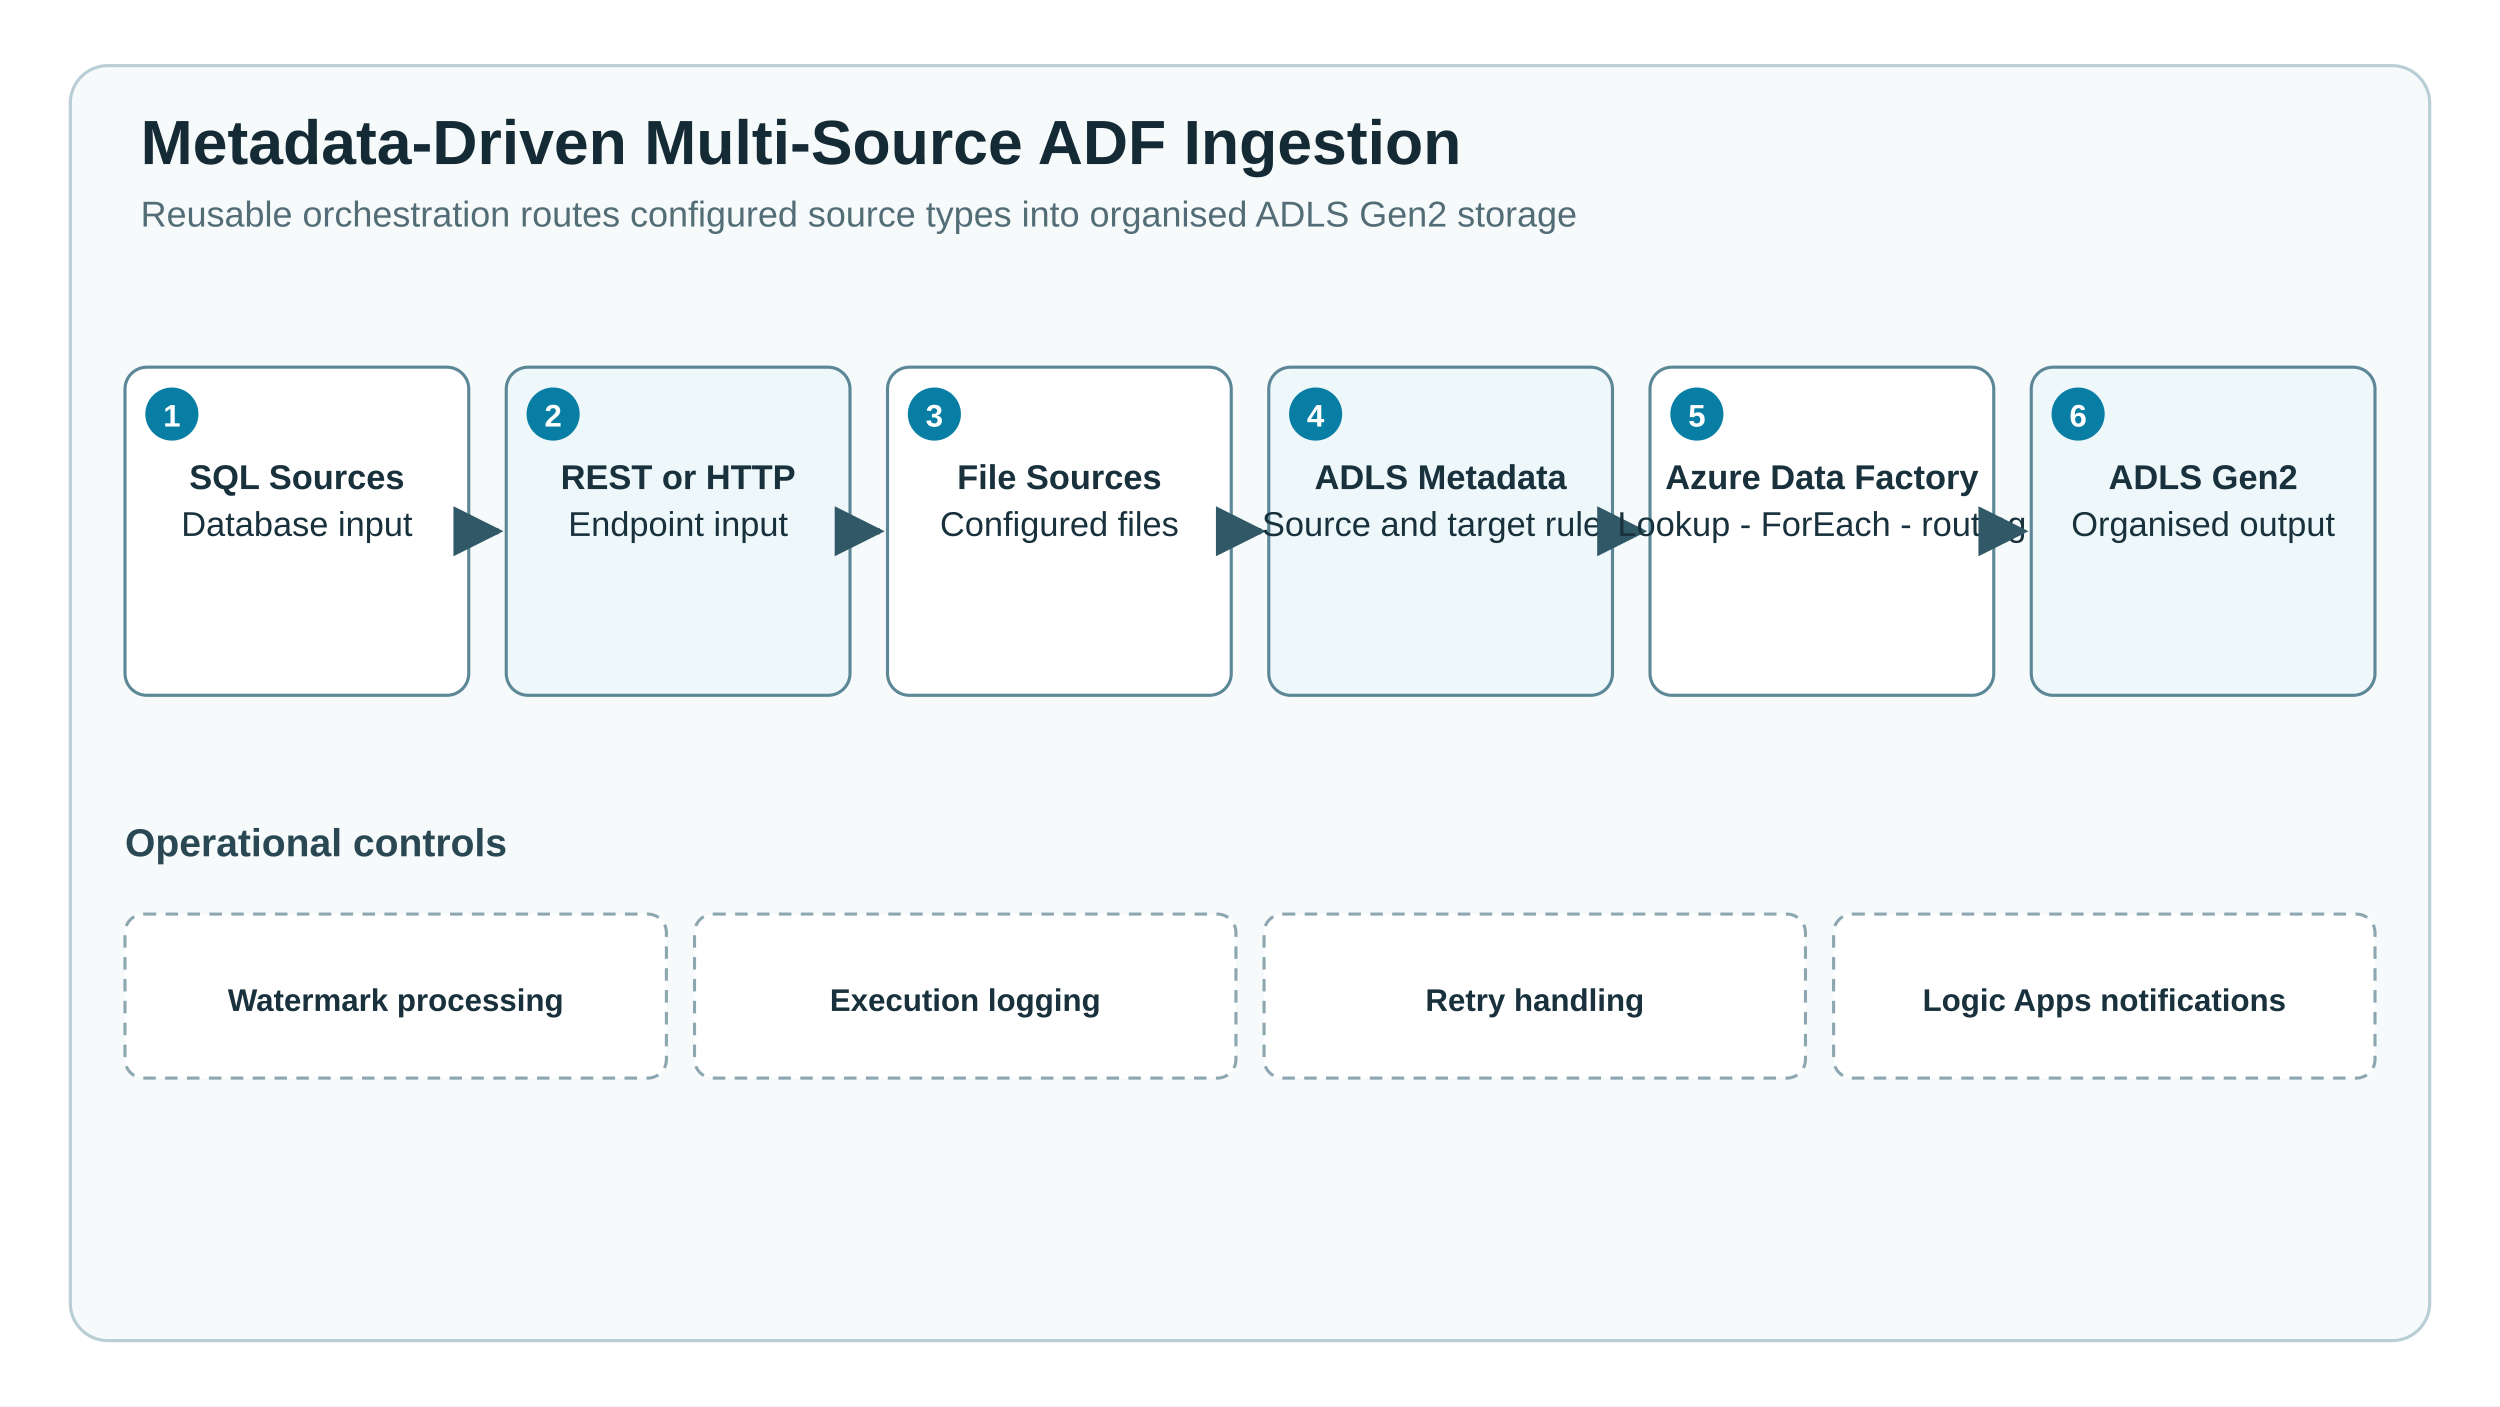
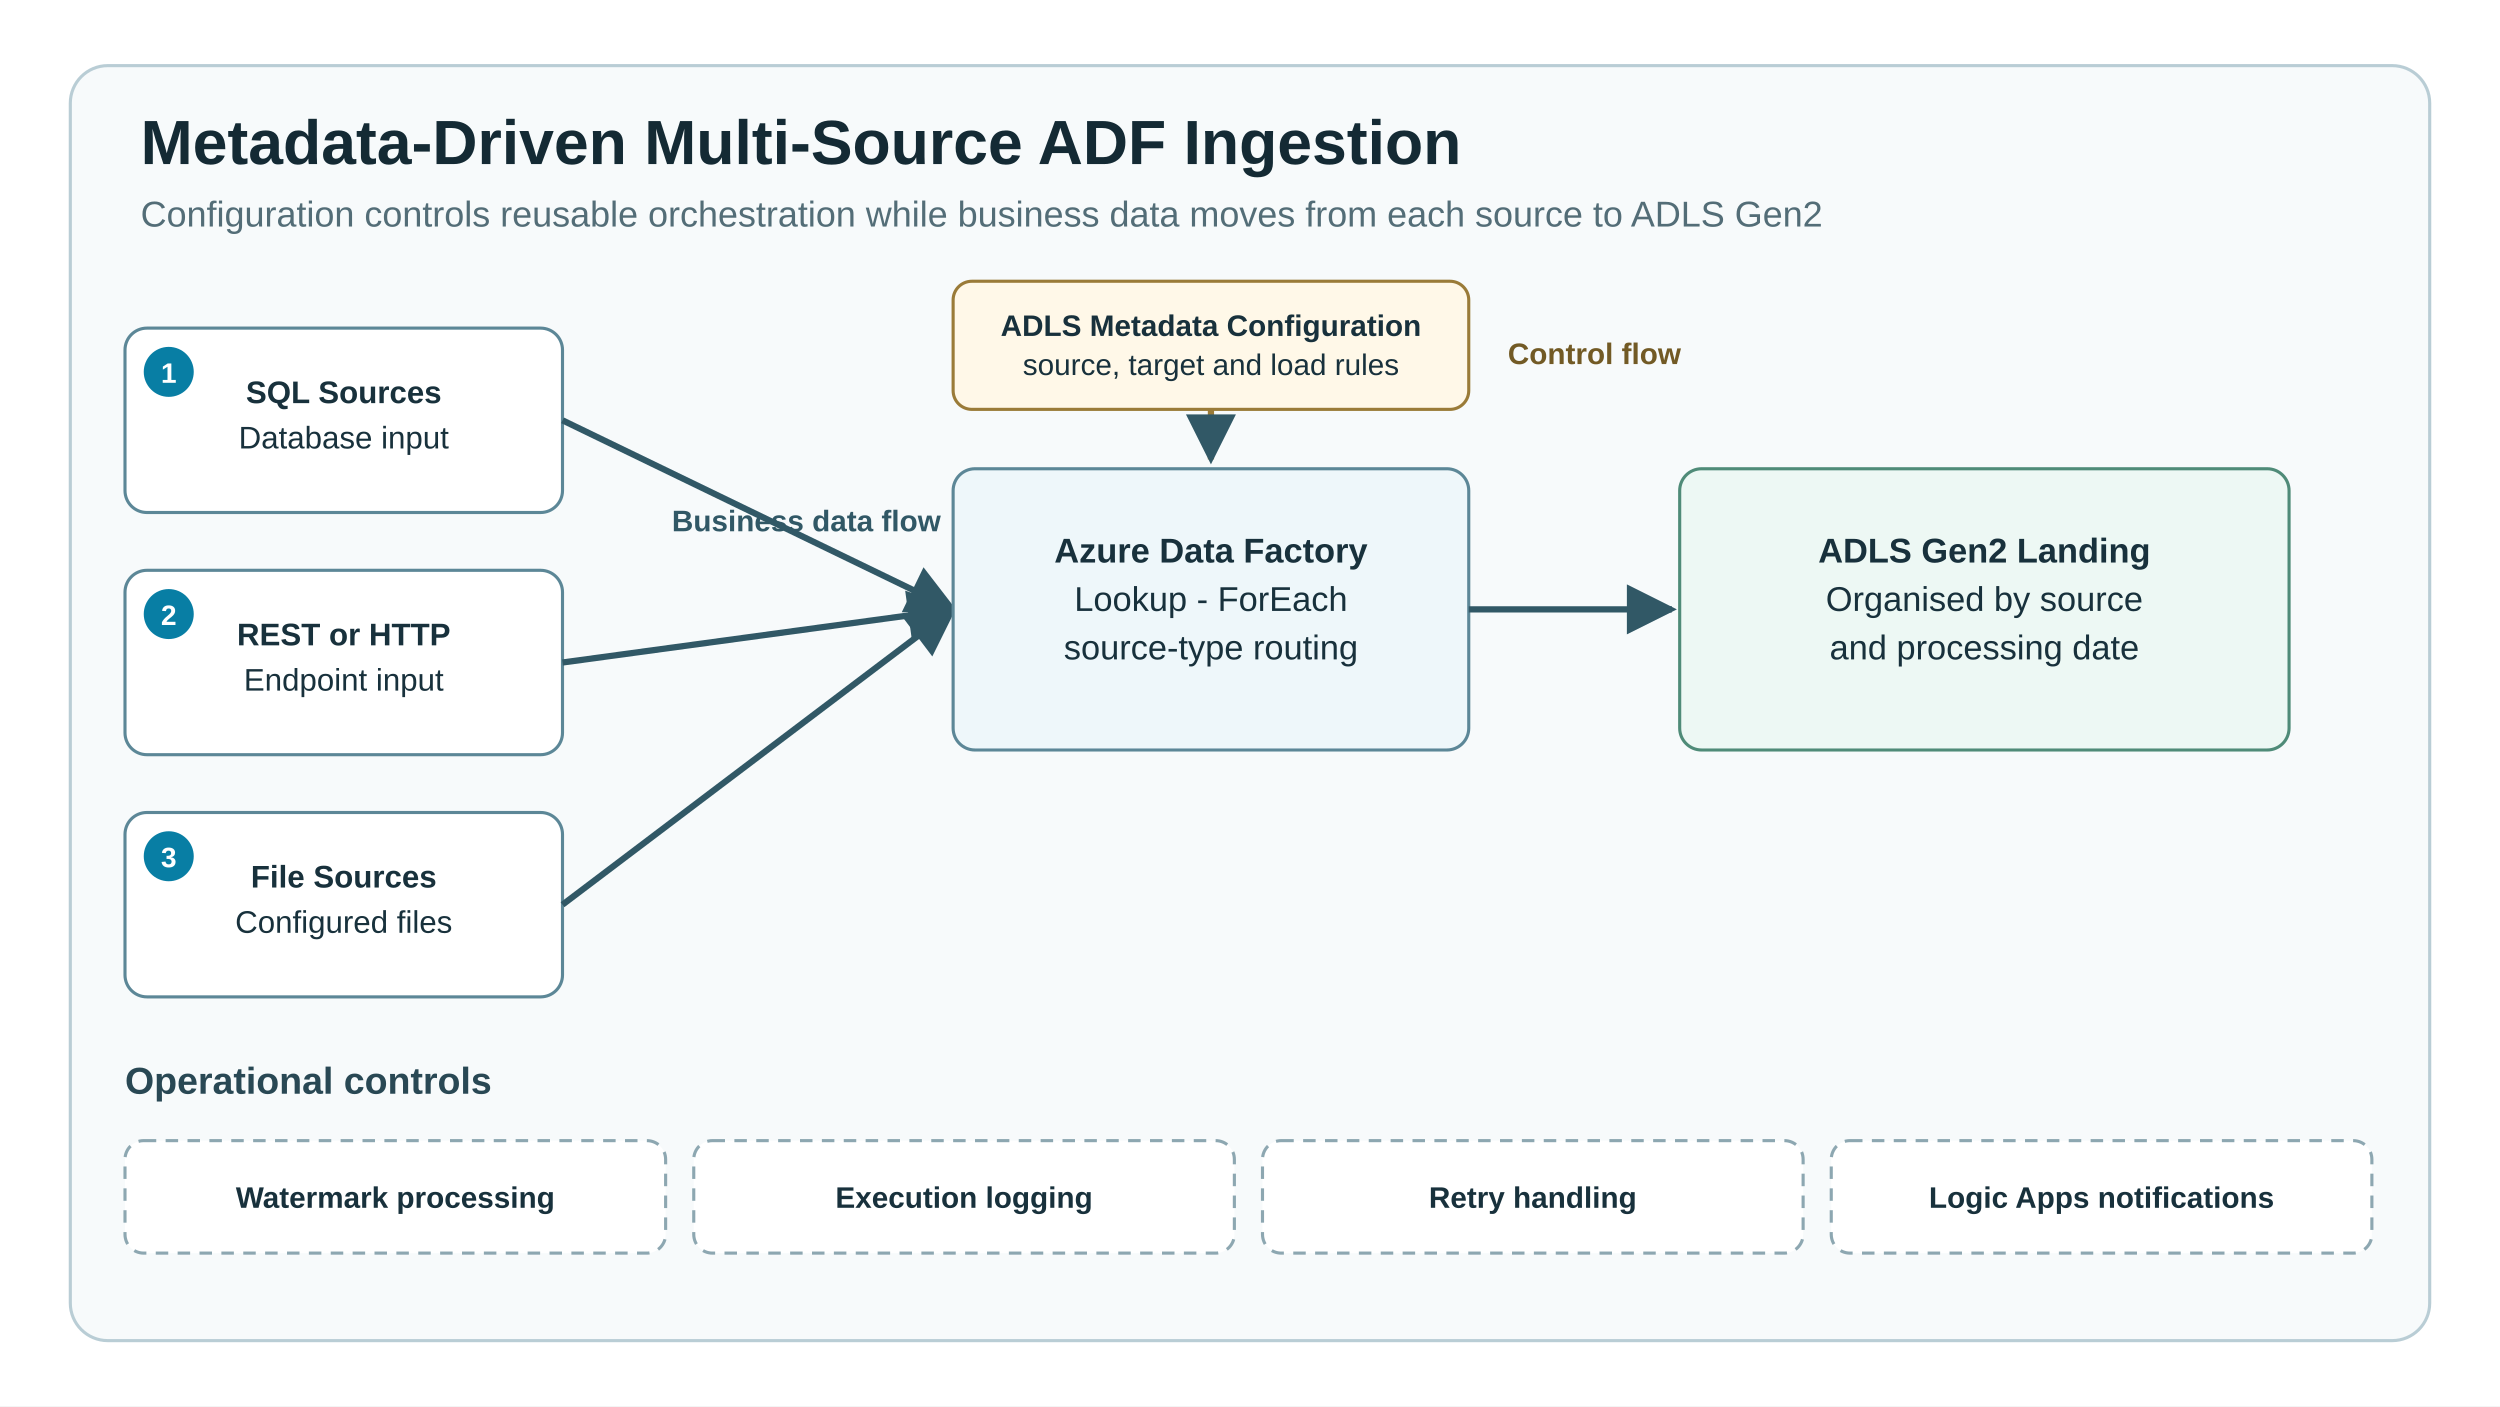
<svg xmlns="http://www.w3.org/2000/svg" viewBox="0 0 1600 900" role="img" aria-labelledby="title desc">
  <defs>
    <marker id="arrow" viewBox="0 0 10 10" refX="9" refY="5" markerWidth="8" markerHeight="8" orient="auto">
      <path d="M0 0L10 5L0 10Z" fill="#315866" />
    </marker>
  </defs>
  <rect width="1600" height="900" fill="#ffffff" />
  <rect x="45" y="42" width="1510" height="816" rx="24" fill="#f7fafb" stroke="#b9cdd5" stroke-width="2" />
  <text x="90" y="105" font-family="Arial, Helvetica, sans-serif" font-size="40" font-weight="700" fill="#142a34">Metadata-Driven Multi-Source ADF Ingestion</text>
-   <text x="90" y="145" font-family="Arial, Helvetica, sans-serif" font-size="23" fill="#536d77">Reusable orchestration routes configured source types into organised ADLS Gen2 storage</text>
+   <text x="90" y="145" font-family="Arial, Helvetica, sans-serif" font-size="23" fill="#536d77">Configuration controls reusable orchestration while business data moves from each source to ADLS Gen2</text>
  <g font-family="Arial, Helvetica, sans-serif">
    <g>
-       <rect x="80" y="235" width="220" height="210" rx="14" fill="#ffffff" stroke="#5c8797" stroke-width="2" />
-       <circle cx="110" cy="265" r="17" fill="#087ea4" />
-       <text x="110" y="273" text-anchor="middle" font-size="20" font-weight="700" fill="#fff">1</text>
-       <text x="190" y="313" text-anchor="middle" font-size="22" font-weight="700" fill="#18313c">SQL Sources</text>
-       <text x="190" y="343" text-anchor="middle" font-size="22" font-weight="500" fill="#18313c">Database input</text>
-       <line x1="300" y1="340" x2="319" y2="340" stroke="#315866" stroke-width="4" marker-end="url(#arrow)" />
+       <rect x="80" y="210" width="280" height="118" rx="14" fill="#fff" stroke="#5c8797" stroke-width="2" />
+       <circle cx="108" cy="238" r="16" fill="#087ea4" />
+       <text x="108" y="245" text-anchor="middle" font-size="18" font-weight="700" fill="#fff">1</text>
+       <text x="220" y="258" text-anchor="middle" font-size="20" font-weight="700" fill="#18313c">SQL Sources</text>
+       <text x="220" y="287" text-anchor="middle" font-size="20" font-weight="500" fill="#18313c">Database input</text>
+       <line x1="360" y1="269" x2="610" y2="390" stroke="#315866" stroke-width="4" marker-end="url(#arrow)" />
    </g>
    <g>
-       <rect x="324" y="235" width="220" height="210" rx="14" fill="#eef7fa" stroke="#5c8797" stroke-width="2" />
-       <circle cx="354" cy="265" r="17" fill="#087ea4" />
-       <text x="354" y="273" text-anchor="middle" font-size="20" font-weight="700" fill="#fff">2</text>
-       <text x="434" y="313" text-anchor="middle" font-size="22" font-weight="700" fill="#18313c">REST or HTTP</text>
-       <text x="434" y="343" text-anchor="middle" font-size="22" font-weight="500" fill="#18313c">Endpoint input</text>
-       <line x1="544" y1="340" x2="563" y2="340" stroke="#315866" stroke-width="4" marker-end="url(#arrow)" />
+       <rect x="80" y="365" width="280" height="118" rx="14" fill="#fff" stroke="#5c8797" stroke-width="2" />
+       <circle cx="108" cy="393" r="16" fill="#087ea4" />
+       <text x="108" y="400" text-anchor="middle" font-size="18" font-weight="700" fill="#fff">2</text>
+       <text x="220" y="413" text-anchor="middle" font-size="20" font-weight="700" fill="#18313c">REST or HTTP</text>
+       <text x="220" y="442" text-anchor="middle" font-size="20" font-weight="500" fill="#18313c">Endpoint input</text>
+       <line x1="360" y1="424" x2="610" y2="390" stroke="#315866" stroke-width="4" marker-end="url(#arrow)" />
    </g>
    <g>
-       <rect x="568" y="235" width="220" height="210" rx="14" fill="#ffffff" stroke="#5c8797" stroke-width="2" />
-       <circle cx="598" cy="265" r="17" fill="#087ea4" />
-       <text x="598" y="273" text-anchor="middle" font-size="20" font-weight="700" fill="#fff">3</text>
-       <text x="678" y="313" text-anchor="middle" font-size="22" font-weight="700" fill="#18313c">File Sources</text>
-       <text x="678" y="343" text-anchor="middle" font-size="22" font-weight="500" fill="#18313c">Configured files</text>
-       <line x1="788" y1="340" x2="807" y2="340" stroke="#315866" stroke-width="4" marker-end="url(#arrow)" />
+       <rect x="80" y="520" width="280" height="118" rx="14" fill="#fff" stroke="#5c8797" stroke-width="2" />
+       <circle cx="108" cy="548" r="16" fill="#087ea4" />
+       <text x="108" y="555" text-anchor="middle" font-size="18" font-weight="700" fill="#fff">3</text>
+       <text x="220" y="568" text-anchor="middle" font-size="20" font-weight="700" fill="#18313c">File Sources</text>
+       <text x="220" y="597" text-anchor="middle" font-size="20" font-weight="500" fill="#18313c">Configured files</text>
+       <line x1="360" y1="579" x2="610" y2="390" stroke="#315866" stroke-width="4" marker-end="url(#arrow)" />
    </g>
    <g>
-       <rect x="812" y="235" width="220" height="210" rx="14" fill="#eef7fa" stroke="#5c8797" stroke-width="2" />
-       <circle cx="842" cy="265" r="17" fill="#087ea4" />
-       <text x="842" y="273" text-anchor="middle" font-size="20" font-weight="700" fill="#fff">4</text>
-       <text x="922" y="313" text-anchor="middle" font-size="22" font-weight="700" fill="#18313c">ADLS Metadata</text>
-       <text x="922" y="343" text-anchor="middle" font-size="22" font-weight="500" fill="#18313c">Source and target rules</text>
-       <line x1="1032" y1="340" x2="1051" y2="340" stroke="#315866" stroke-width="4" marker-end="url(#arrow)" />
+       <rect x="610" y="300" width="330" height="180" rx="14" fill="#eef7fa" stroke="#5c8797" stroke-width="2" />
+       <text x="775" y="360" text-anchor="middle" font-size="22" font-weight="700" fill="#18313c">Azure Data Factory</text>
+       <text x="775" y="391" text-anchor="middle" font-size="22" font-weight="500" fill="#18313c">Lookup - ForEach</text>
+       <text x="775" y="422" text-anchor="middle" font-size="22" font-weight="500" fill="#18313c">source-type routing</text>
+     </g>
+     <line x1="940" y1="390" x2="1070" y2="390" stroke="#315866" stroke-width="4" marker-end="url(#arrow)" />
+     <g>
+       <rect x="1075" y="300" width="390" height="180" rx="14" fill="#edf8f4" stroke="#4f8b78" stroke-width="2" />
+       <text x="1270" y="360" text-anchor="middle" font-size="22" font-weight="700" fill="#18313c">ADLS Gen2 Landing</text>
+       <text x="1270" y="391" text-anchor="middle" font-size="22" font-weight="500" fill="#18313c">Organised by source</text>
+       <text x="1270" y="422" text-anchor="middle" font-size="22" font-weight="500" fill="#18313c">and processing date</text>
    </g>
    <g>
-       <rect x="1056" y="235" width="220" height="210" rx="14" fill="#ffffff" stroke="#5c8797" stroke-width="2" />
-       <circle cx="1086" cy="265" r="17" fill="#087ea4" />
-       <text x="1086" y="273" text-anchor="middle" font-size="20" font-weight="700" fill="#fff">5</text>
-       <text x="1166" y="313" text-anchor="middle" font-size="22" font-weight="700" fill="#18313c">Azure Data Factory</text>
-       <text x="1166" y="343" text-anchor="middle" font-size="22" font-weight="500" fill="#18313c">Lookup - ForEach - routing</text>
-       <line x1="1276" y1="340" x2="1295" y2="340" stroke="#315866" stroke-width="4" marker-end="url(#arrow)" />
+       <rect x="610" y="180" width="330" height="82" rx="12" fill="#fff8e8" stroke="#9a7b38" stroke-width="2" />
+       <text x="775" y="215" text-anchor="middle" font-size="19" font-weight="700" fill="#18313c">ADLS Metadata Configuration</text>
+       <text x="775" y="240" text-anchor="middle" font-size="19" font-weight="500" fill="#18313c">source, target and load rules</text>
+     </g>
+     <line x1="775" y1="262" x2="775" y2="294" stroke="#9a7b38" stroke-width="4" stroke-dasharray="8 6" marker-end="url(#arrow)" />
+     <text x="965" y="233" font-size="19" font-weight="700" fill="#725a25">Control flow</text>
+     <text x="430" y="340" font-size="19" font-weight="700" fill="#315866">Business data flow</text>
+     <text x="80" y="700" font-size="24" font-weight="700" fill="#294854">Operational controls</text>
+     <g>
+       <rect x="80" y="730" width="346" height="72" rx="12" fill="#fff" stroke="#8da7b1" stroke-width="2" stroke-dasharray="8 6" />
+       <text x="253" y="773" text-anchor="middle" font-size="19" font-weight="700" fill="#18313c">Watermark processing</text>
    </g>
    <g>
-       <rect x="1300" y="235" width="220" height="210" rx="14" fill="#eef7fa" stroke="#5c8797" stroke-width="2" />
-       <circle cx="1330" cy="265" r="17" fill="#087ea4" />
-       <text x="1330" y="273" text-anchor="middle" font-size="20" font-weight="700" fill="#fff">6</text>
-       <text x="1410" y="313" text-anchor="middle" font-size="22" font-weight="700" fill="#18313c">ADLS Gen2</text>
-       <text x="1410" y="343" text-anchor="middle" font-size="22" font-weight="500" fill="#18313c">Organised output</text>
-     </g>
-     <text x="80" y="548" font-size="25" font-weight="700" fill="#294854">Operational controls</text>
-     <g>
-       <rect x="80" y="585" width="346.5" height="105" rx="12" fill="#fff" stroke="#8da7b1" stroke-width="2" stroke-dasharray="8 6" />
-       <text x="253.25" y="647" text-anchor="middle" font-size="20" font-weight="700" fill="#18313c">Watermark processing</text>
+       <rect x="444" y="730" width="346" height="72" rx="12" fill="#fff" stroke="#8da7b1" stroke-width="2" stroke-dasharray="8 6" />
+       <text x="617" y="773" text-anchor="middle" font-size="19" font-weight="700" fill="#18313c">Execution logging</text>
    </g>
    <g>
-       <rect x="444.5" y="585" width="346.5" height="105" rx="12" fill="#fff" stroke="#8da7b1" stroke-width="2" stroke-dasharray="8 6" />
-       <text x="617.75" y="647" text-anchor="middle" font-size="20" font-weight="700" fill="#18313c">Execution logging</text>
+       <rect x="808" y="730" width="346" height="72" rx="12" fill="#fff" stroke="#8da7b1" stroke-width="2" stroke-dasharray="8 6" />
+       <text x="981" y="773" text-anchor="middle" font-size="19" font-weight="700" fill="#18313c">Retry handling</text>
    </g>
    <g>
-       <rect x="809" y="585" width="346.5" height="105" rx="12" fill="#fff" stroke="#8da7b1" stroke-width="2" stroke-dasharray="8 6" />
-       <text x="982.25" y="647" text-anchor="middle" font-size="20" font-weight="700" fill="#18313c">Retry handling</text>
-     </g>
-     <g>
-       <rect x="1173.5" y="585" width="346.5" height="105" rx="12" fill="#fff" stroke="#8da7b1" stroke-width="2" stroke-dasharray="8 6" />
-       <text x="1346.75" y="647" text-anchor="middle" font-size="20" font-weight="700" fill="#18313c">Logic Apps notifications</text>
+       <rect x="1172" y="730" width="346" height="72" rx="12" fill="#fff" stroke="#8da7b1" stroke-width="2" stroke-dasharray="8 6" />
+       <text x="1345" y="773" text-anchor="middle" font-size="19" font-weight="700" fill="#18313c">Logic Apps notifications</text>
    </g>
  </g>
</svg>
